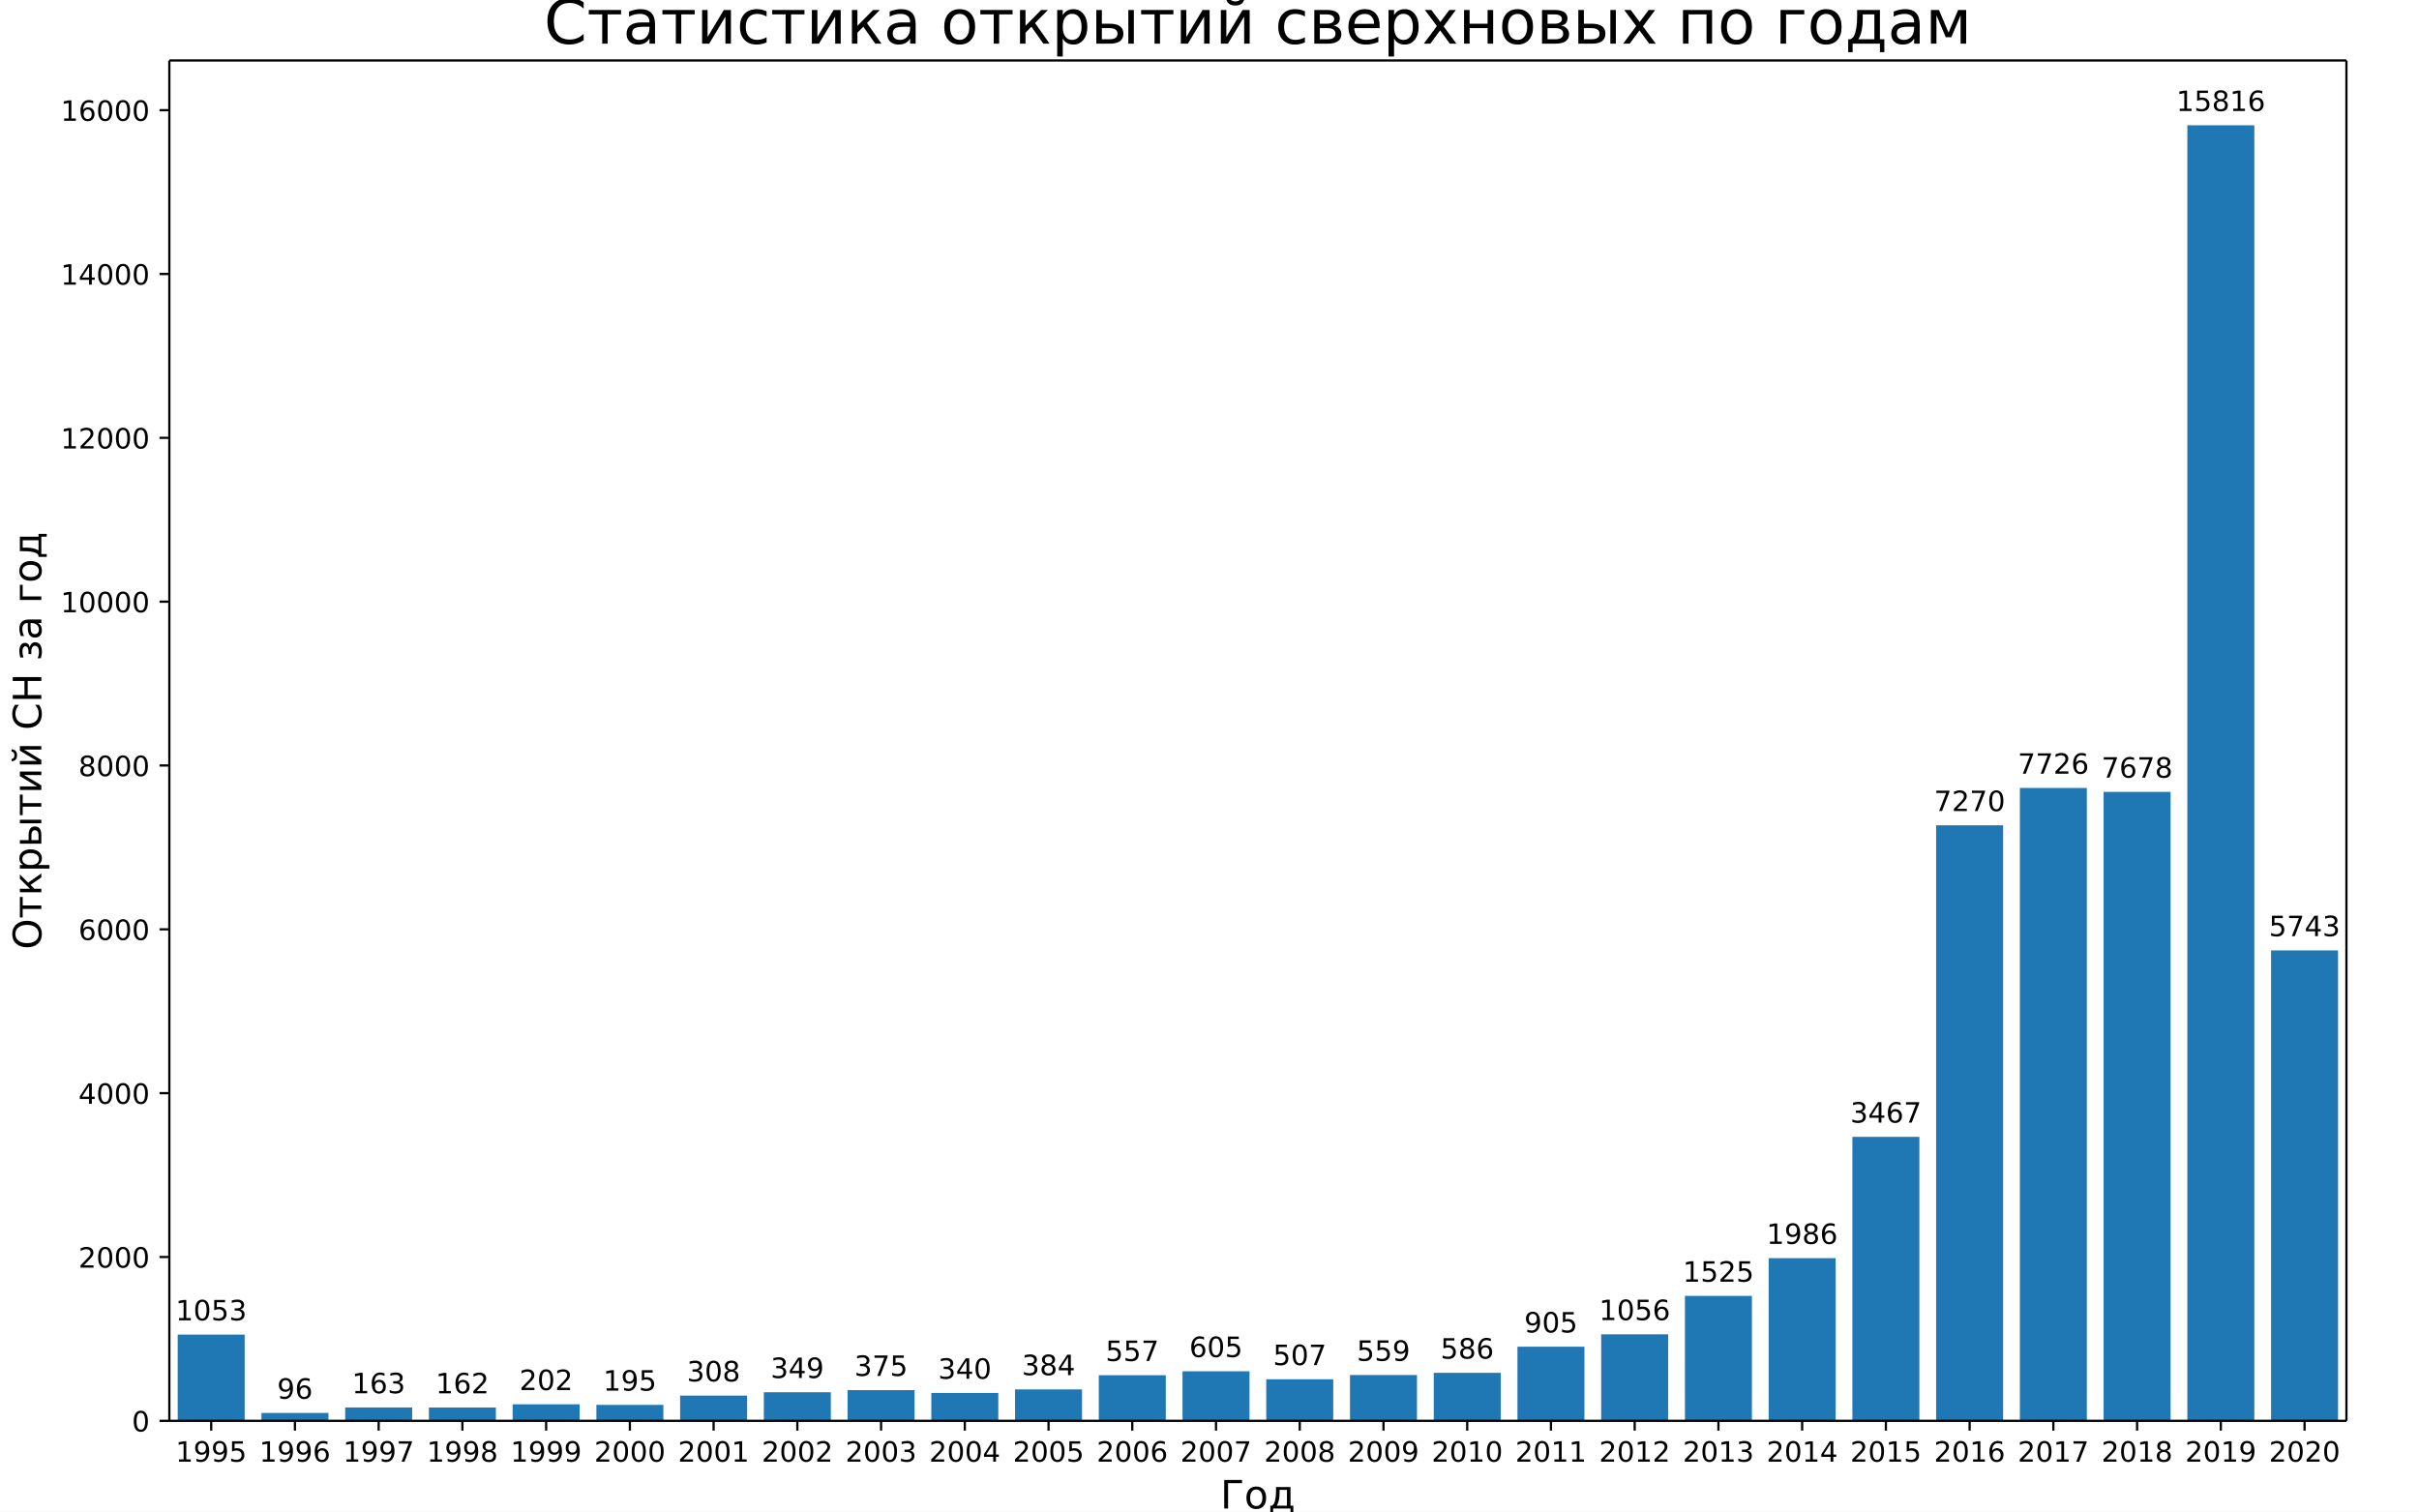
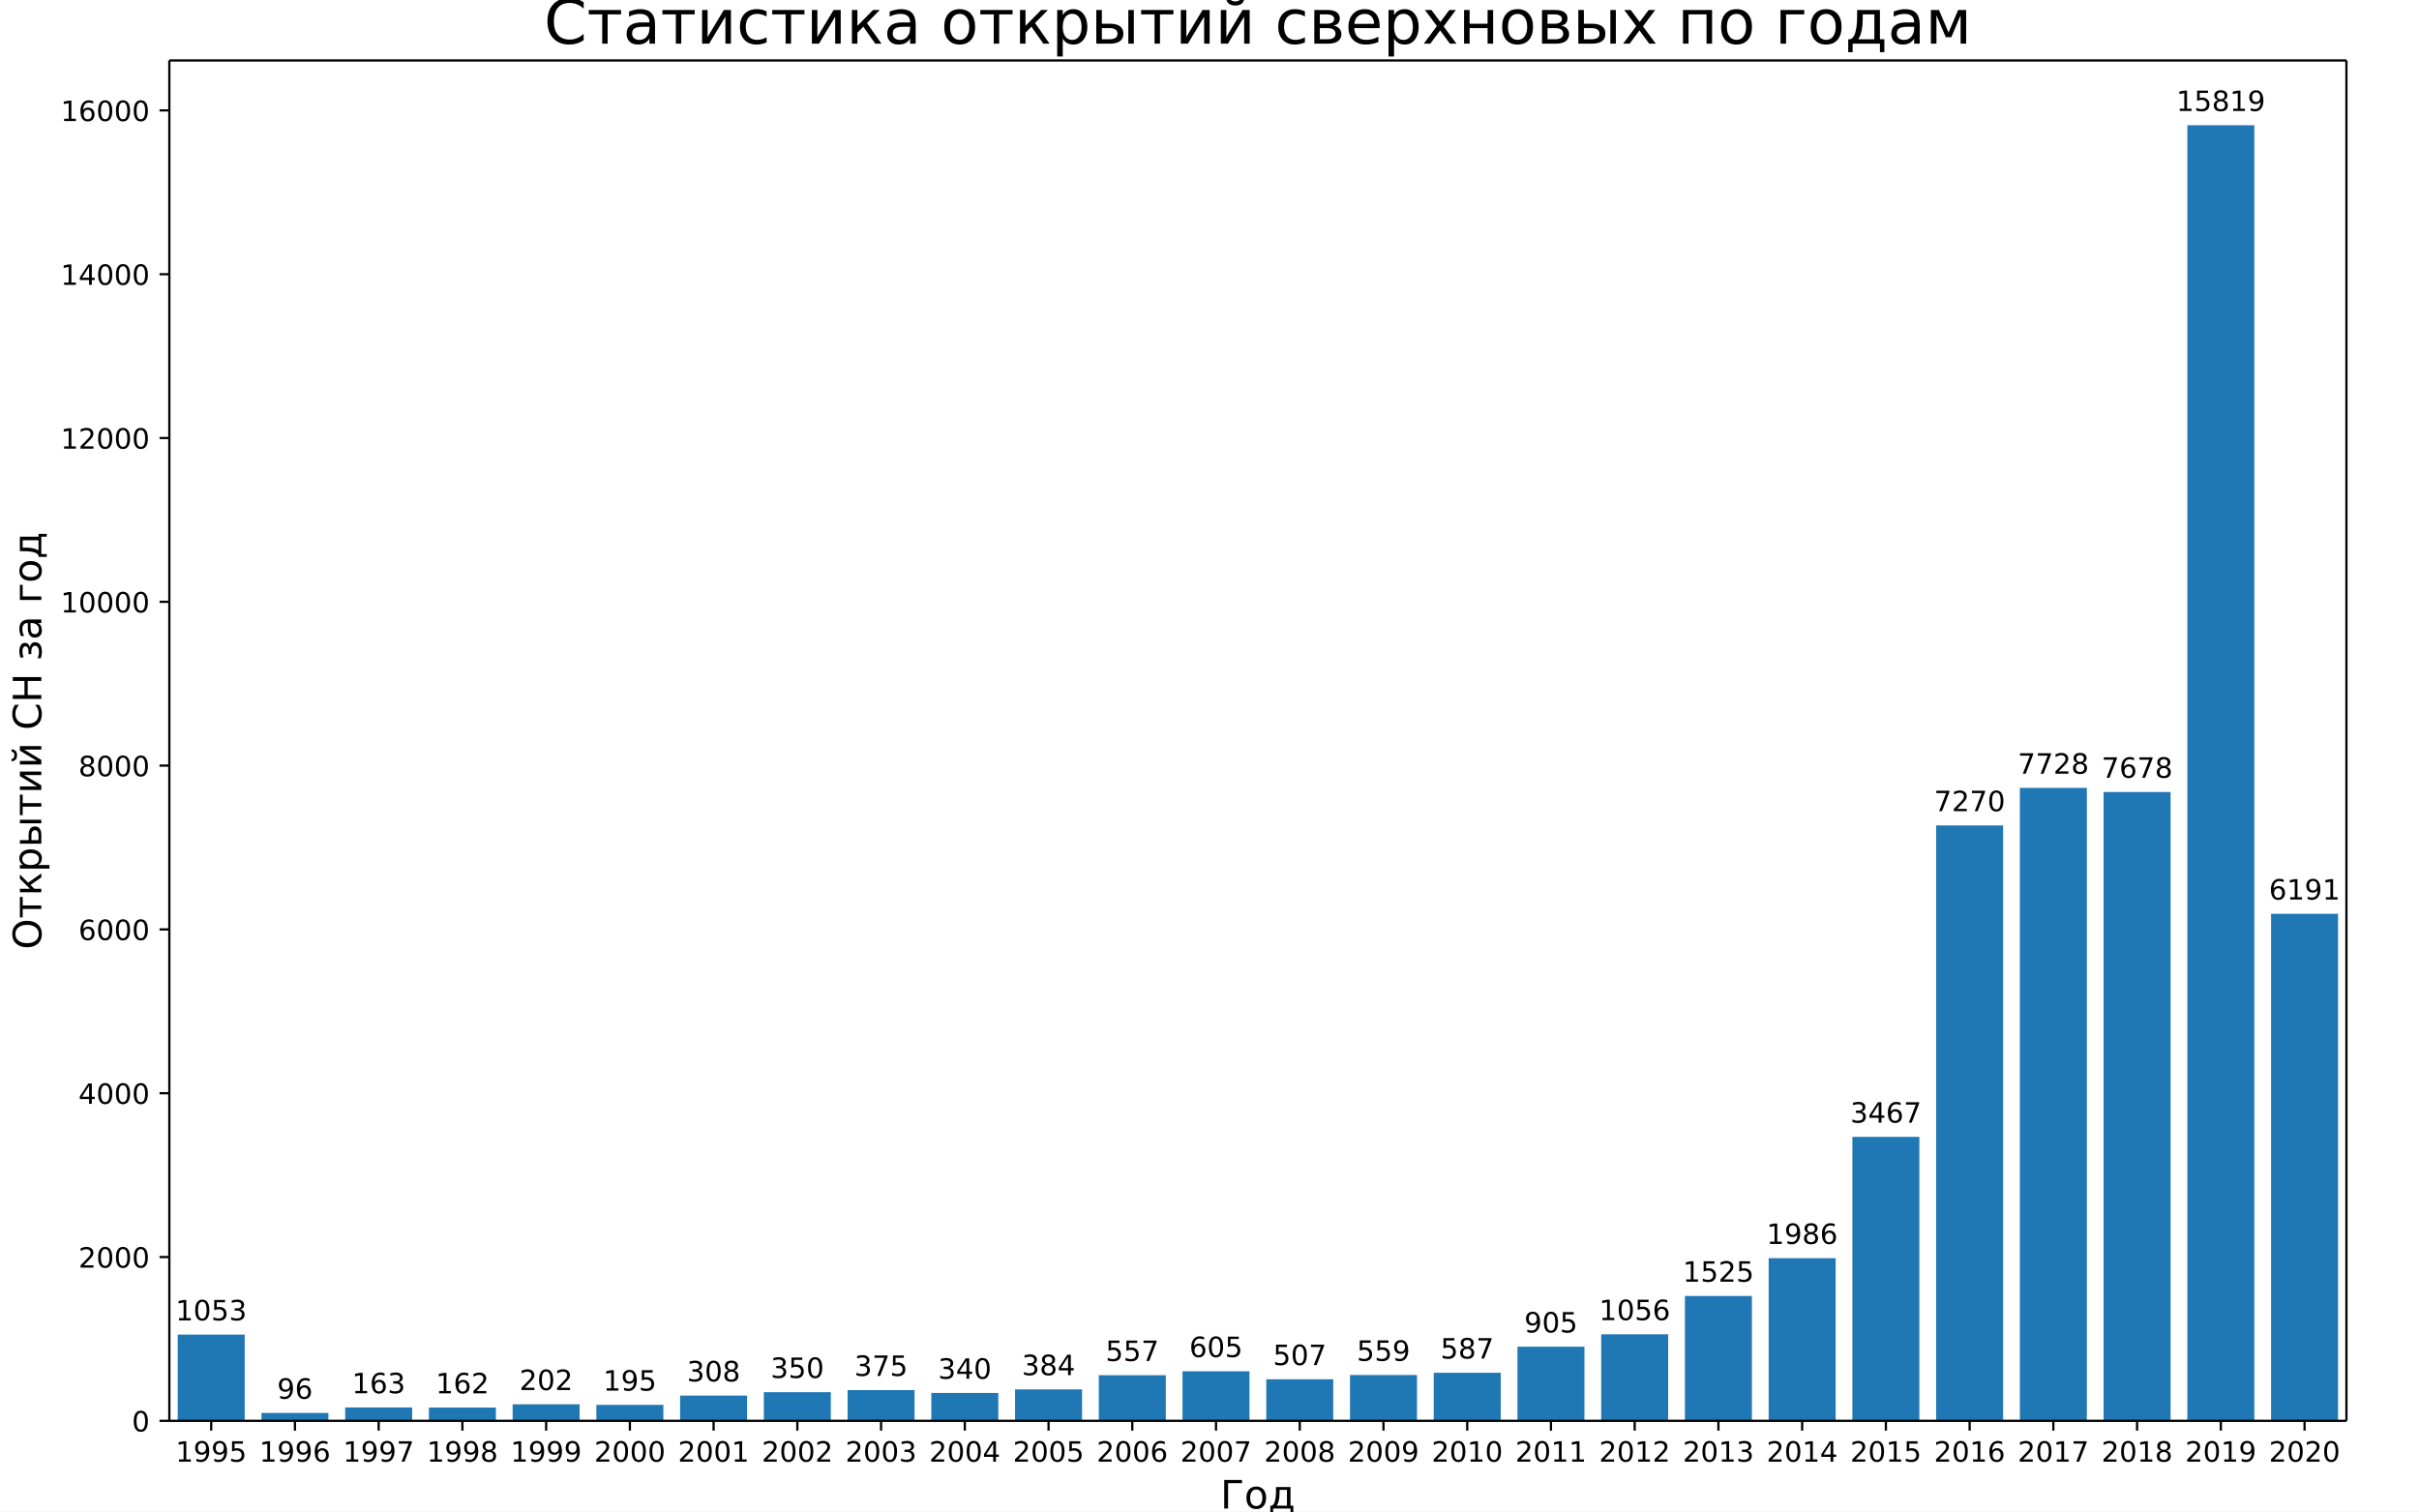
<svg xmlns="http://www.w3.org/2000/svg" xmlns:xlink="http://www.w3.org/1999/xlink" width="864pt" height="540pt" version="1.1" viewBox="0 0 864 540">
  <defs>
    <style type="text/css">*{stroke-linecap:butt;stroke-linejoin:round;}</style>
  </defs>
  <path d="m0 540h864v-540h-864z" fill="#fff" />
  <path d="m60.48 507.6h777.6v-486h-777.6z" fill="#fff" />
-   <path d="m63.471 507.6h23.926v-30.816h-23.926z" clip-path="url(#a)" fill="#1f77b4" />
+   <path d="m63.471 507.6h23.926v-30.81h-23.926z" clip-path="url(#a)" fill="#1f77b4" />
  <path d="m93.378 507.6h23.926v-2.809h-23.926z" clip-path="url(#a)" fill="#1f77b4" />
-   <path d="m123.29 507.6h23.926v-4.77h-23.926z" clip-path="url(#a)" fill="#1f77b4" />
-   <path d="m153.19 507.6h23.926v-4.741h-23.926z" clip-path="url(#a)" fill="#1f77b4" />
-   <path d="m183.1 507.6h23.926v-5.912h-23.926z" clip-path="url(#a)" fill="#1f77b4" />
-   <path d="m213.01 507.6h23.926v-5.707h-23.926z" clip-path="url(#a)" fill="#1f77b4" />
-   <path d="m242.92 507.6h23.926v-9.014h-23.926z" clip-path="url(#a)" fill="#1f77b4" />
-   <path d="m272.82 507.6h23.926v-10.214h-23.926z" clip-path="url(#a)" fill="#1f77b4" />
-   <path d="m302.73 507.6h23.926v-10.974h-23.926z" clip-path="url(#a)" fill="#1f77b4" />
-   <path d="m332.64 507.6h23.926v-9.95h-23.926z" clip-path="url(#a)" fill="#1f77b4" />
-   <path d="m362.55 507.6h23.926v-11.238h-23.926z" clip-path="url(#a)" fill="#1f77b4" />
-   <path d="m392.46 507.6h23.926v-16.301h-23.926z" clip-path="url(#a)" fill="#1f77b4" />
-   <path d="m422.36 507.6h23.926v-17.705h-23.926z" clip-path="url(#a)" fill="#1f77b4" />
-   <path d="m452.27 507.6h23.926v-14.837h-23.926z" clip-path="url(#a)" fill="#1f77b4" />
-   <path d="m482.18 507.6h23.926v-16.359h-23.926z" clip-path="url(#a)" fill="#1f77b4" />
-   <path d="m512.09 507.6h23.926v-17.149h-23.926z" clip-path="url(#a)" fill="#1f77b4" />
-   <path d="m541.99 507.6h23.926v-26.485h-23.926z" clip-path="url(#a)" fill="#1f77b4" />
-   <path d="m571.9 507.6h23.926v-30.904h-23.926z" clip-path="url(#a)" fill="#1f77b4" />
-   <path d="m601.81 507.6h23.926v-44.629h-23.926z" clip-path="url(#a)" fill="#1f77b4" />
-   <path d="m631.72 507.6h23.926v-58.121h-23.926z" clip-path="url(#a)" fill="#1f77b4" />
-   <path d="m661.62 507.6h23.926v-101.46h-23.926z" clip-path="url(#a)" fill="#1f77b4" />
-   <path d="m691.53 507.6h23.926v-212.76h-23.926z" clip-path="url(#a)" fill="#1f77b4" />
-   <path d="m721.44 507.6h23.926v-226.1h-23.926z" clip-path="url(#a)" fill="#1f77b4" />
-   <path d="m751.35 507.6h23.926v-224.7h-23.926z" clip-path="url(#a)" fill="#1f77b4" />
+   <path d="m123.29 507.6h23.926v-4.769h-23.926z" clip-path="url(#a)" fill="#1f77b4" />
+   <path d="m153.19 507.6h23.926v-4.74h-23.926z" clip-path="url(#a)" fill="#1f77b4" />
+   <path d="m183.1 507.6h23.926v-5.91h-23.926z" clip-path="url(#a)" fill="#1f77b4" />
+   <path d="m213.01 507.6h23.926v-5.706h-23.926z" clip-path="url(#a)" fill="#1f77b4" />
+   <path d="m242.92 507.6h23.926v-9.012h-23.926z" clip-path="url(#a)" fill="#1f77b4" />
+   <path d="m272.82 507.6h23.926v-10.241h-23.926z" clip-path="url(#a)" fill="#1f77b4" />
+   <path d="m302.73 507.6h23.926v-10.972h-23.926z" clip-path="url(#a)" fill="#1f77b4" />
+   <path d="m332.64 507.6h23.926v-9.948h-23.926z" clip-path="url(#a)" fill="#1f77b4" />
+   <path d="m362.55 507.6h23.926v-11.236h-23.926z" clip-path="url(#a)" fill="#1f77b4" />
+   <path d="m392.46 507.6h23.926v-16.298h-23.926z" clip-path="url(#a)" fill="#1f77b4" />
+   <path d="m422.36 507.6h23.926v-17.702h-23.926z" clip-path="url(#a)" fill="#1f77b4" />
+   <path d="m452.27 507.6h23.926v-14.835h-23.926z" clip-path="url(#a)" fill="#1f77b4" />
+   <path d="m482.18 507.6h23.926v-16.356h-23.926z" clip-path="url(#a)" fill="#1f77b4" />
+   <path d="m512.09 507.6h23.926v-17.175h-23.926z" clip-path="url(#a)" fill="#1f77b4" />
+   <path d="m541.99 507.6h23.926v-26.48h-23.926z" clip-path="url(#a)" fill="#1f77b4" />
+   <path d="m571.9 507.6h23.926v-30.898h-23.926z" clip-path="url(#a)" fill="#1f77b4" />
+   <path d="m601.81 507.6h23.926v-44.621h-23.926z" clip-path="url(#a)" fill="#1f77b4" />
+   <path d="m631.72 507.6h23.926v-58.11h-23.926z" clip-path="url(#a)" fill="#1f77b4" />
+   <path d="m661.62 507.6h23.926v-101.44h-23.926z" clip-path="url(#a)" fill="#1f77b4" />
+   <path d="m691.53 507.6h23.926v-212.72h-23.926z" clip-path="url(#a)" fill="#1f77b4" />
+   <path d="m721.44 507.6h23.926v-226.12h-23.926z" clip-path="url(#a)" fill="#1f77b4" />
+   <path d="m751.35 507.6h23.926v-224.65h-23.926z" clip-path="url(#a)" fill="#1f77b4" />
  <path d="m781.26 507.6h23.926v-462.86h-23.926z" clip-path="url(#a)" fill="#1f77b4" />
-   <path d="m811.16 507.6h23.926v-168.07h-23.926z" clip-path="url(#a)" fill="#1f77b4" />
+   <path d="m811.16 507.6h23.926v-181.15h-23.926z" clip-path="url(#a)" fill="#1f77b4" />
  <defs>
    <path id="b" d="m0 0v3.5" stroke="#000" stroke-width=".8" />
  </defs>
  <use x="75.434" y="507.6" stroke="#000000" stroke-width=".8" xlink:href="#b" />
  <text transform="rotate(-0 75.434 522.2)" x="75.434" y="522.198" font-family="DejaVu Sans" font-size="10px" text-anchor="middle">1995</text>
  <use x="105.342" y="507.6" stroke="#000000" stroke-width=".8" xlink:href="#b" />
  <text transform="rotate(-0 105.34 522.2)" x="105.342" y="522.198" font-family="DejaVu Sans" font-size="10px" text-anchor="middle">1996</text>
  <use x="135.249" y="507.6" stroke="#000000" stroke-width=".8" xlink:href="#b" />
  <text transform="rotate(-0 135.25 522.2)" x="135.249" y="522.198" font-family="DejaVu Sans" font-size="10px" text-anchor="middle">1997</text>
  <use x="165.157" y="507.6" stroke="#000000" stroke-width=".8" xlink:href="#b" />
  <text transform="rotate(-0 165.16 522.2)" x="165.157" y="522.198" font-family="DejaVu Sans" font-size="10px" text-anchor="middle">1998</text>
  <use x="195.065" y="507.6" stroke="#000000" stroke-width=".8" xlink:href="#b" />
  <text transform="rotate(-0 195.06 522.2)" x="195.065" y="522.198" font-family="DejaVu Sans" font-size="10px" text-anchor="middle">1999</text>
  <use x="224.972" y="507.6" stroke="#000000" stroke-width=".8" xlink:href="#b" />
  <text transform="rotate(-0 224.97 522.2)" x="224.972" y="522.198" font-family="DejaVu Sans" font-size="10px" text-anchor="middle">2000</text>
  <use x="254.88" y="507.6" stroke="#000000" stroke-width=".8" xlink:href="#b" />
  <text transform="rotate(-0 254.88 522.2)" x="254.88" y="522.198" font-family="DejaVu Sans" font-size="10px" text-anchor="middle">2001</text>
  <use x="284.788" y="507.6" stroke="#000000" stroke-width=".8" xlink:href="#b" />
  <text transform="rotate(-0 284.79 522.2)" x="284.788" y="522.198" font-family="DejaVu Sans" font-size="10px" text-anchor="middle">2002</text>
  <use x="314.695" y="507.6" stroke="#000000" stroke-width=".8" xlink:href="#b" />
  <text transform="rotate(-0 314.7 522.2)" x="314.695" y="522.198" font-family="DejaVu Sans" font-size="10px" text-anchor="middle">2003</text>
  <use x="344.603" y="507.6" stroke="#000000" stroke-width=".8" xlink:href="#b" />
  <text transform="rotate(-0 344.6 522.2)" x="344.603" y="522.198" font-family="DejaVu Sans" font-size="10px" text-anchor="middle">2004</text>
  <use x="374.511" y="507.6" stroke="#000000" stroke-width=".8" xlink:href="#b" />
  <text transform="rotate(-0 374.51 522.2)" x="374.511" y="522.198" font-family="DejaVu Sans" font-size="10px" text-anchor="middle">2005</text>
  <use x="404.418" y="507.6" stroke="#000000" stroke-width=".8" xlink:href="#b" />
  <text transform="rotate(-0 404.42 522.2)" x="404.418" y="522.198" font-family="DejaVu Sans" font-size="10px" text-anchor="middle">2006</text>
  <use x="434.326" y="507.6" stroke="#000000" stroke-width=".8" xlink:href="#b" />
  <text transform="rotate(-0 434.33 522.2)" x="434.326" y="522.198" font-family="DejaVu Sans" font-size="10px" text-anchor="middle">2007</text>
  <use x="464.234" y="507.6" stroke="#000000" stroke-width=".8" xlink:href="#b" />
  <text transform="rotate(-0 464.23 522.2)" x="464.234" y="522.198" font-family="DejaVu Sans" font-size="10px" text-anchor="middle">2008</text>
  <use x="494.142" y="507.6" stroke="#000000" stroke-width=".8" xlink:href="#b" />
  <text transform="rotate(-0 494.14 522.2)" x="494.142" y="522.198" font-family="DejaVu Sans" font-size="10px" text-anchor="middle">2009</text>
  <use x="524.049" y="507.6" stroke="#000000" stroke-width=".8" xlink:href="#b" />
  <text transform="rotate(-0 524.05 522.2)" x="524.049" y="522.198" font-family="DejaVu Sans" font-size="10px" text-anchor="middle">2010</text>
  <use x="553.957" y="507.6" stroke="#000000" stroke-width=".8" xlink:href="#b" />
  <text transform="rotate(-0 553.96 522.2)" x="553.957" y="522.198" font-family="DejaVu Sans" font-size="10px" text-anchor="middle">2011</text>
  <use x="583.865" y="507.6" stroke="#000000" stroke-width=".8" xlink:href="#b" />
  <text transform="rotate(-0 583.86 522.2)" x="583.865" y="522.198" font-family="DejaVu Sans" font-size="10px" text-anchor="middle">2012</text>
  <use x="613.772" y="507.6" stroke="#000000" stroke-width=".8" xlink:href="#b" />
  <text transform="rotate(-0 613.77 522.2)" x="613.772" y="522.198" font-family="DejaVu Sans" font-size="10px" text-anchor="middle">2013</text>
  <use x="643.68" y="507.6" stroke="#000000" stroke-width=".8" xlink:href="#b" />
  <text transform="rotate(-0 643.68 522.2)" x="643.68" y="522.198" font-family="DejaVu Sans" font-size="10px" text-anchor="middle">2014</text>
  <use x="673.588" y="507.6" stroke="#000000" stroke-width=".8" xlink:href="#b" />
  <text transform="rotate(-0 673.59 522.2)" x="673.588" y="522.198" font-family="DejaVu Sans" font-size="10px" text-anchor="middle">2015</text>
  <use x="703.495" y="507.6" stroke="#000000" stroke-width=".8" xlink:href="#b" />
  <text transform="rotate(-0 703.5 522.2)" x="703.495" y="522.198" font-family="DejaVu Sans" font-size="10px" text-anchor="middle">2016</text>
  <use x="733.403" y="507.6" stroke="#000000" stroke-width=".8" xlink:href="#b" />
  <text transform="rotate(-0 733.4 522.2)" x="733.403" y="522.198" font-family="DejaVu Sans" font-size="10px" text-anchor="middle">2017</text>
  <use x="763.311" y="507.6" stroke="#000000" stroke-width=".8" xlink:href="#b" />
  <text transform="rotate(-0 763.31 522.2)" x="763.311" y="522.198" font-family="DejaVu Sans" font-size="10px" text-anchor="middle">2018</text>
  <use x="793.218" y="507.6" stroke="#000000" stroke-width=".8" xlink:href="#b" />
  <text transform="rotate(-0 793.22 522.2)" x="793.218" y="522.198" font-family="DejaVu Sans" font-size="10px" text-anchor="middle">2019</text>
  <use x="823.126" y="507.6" stroke="#000000" stroke-width=".8" xlink:href="#b" />
  <text transform="rotate(-0 823.13 522.2)" x="823.126" y="522.198" font-family="DejaVu Sans" font-size="10px" text-anchor="middle">2020</text>
  <text transform="rotate(-0 449.28 538.92)" x="449.28" y="538.916" font-family="DejaVu Sans" font-size="14px" text-anchor="middle">Год</text>
  <defs>
    <path id="c" d="m0 0h-3.5" stroke="#000" stroke-width=".8" />
  </defs>
  <use x="60.48" y="507.6" stroke="#000000" stroke-width=".8" xlink:href="#c" />
  <text transform="rotate(-0 53.48 511.4)" x="53.48" y="511.399" font-family="DejaVu Sans" font-size="10px" text-anchor="end">0</text>
-   <use x="60.48" y="449.07" stroke="#000000" stroke-width=".8" xlink:href="#c" />
-   <text transform="rotate(-0 53.48 452.87)" x="53.48" y="452.869" font-family="DejaVu Sans" font-size="10px" text-anchor="end">2000</text>
-   <use x="60.48" y="390.54" stroke="#000000" stroke-width=".8" xlink:href="#c" />
-   <text transform="rotate(-0 53.48 394.34)" x="53.48" y="394.339" font-family="DejaVu Sans" font-size="10px" text-anchor="end">4000</text>
-   <use x="60.48" y="332.009" stroke="#000000" stroke-width=".8" xlink:href="#c" />
-   <text transform="rotate(-0 53.48 335.81)" x="53.48" y="335.808" font-family="DejaVu Sans" font-size="10px" text-anchor="end">6000</text>
-   <use x="60.48" y="273.479" stroke="#000000" stroke-width=".8" xlink:href="#c" />
-   <text transform="rotate(-0 53.48 277.28)" x="53.48" y="277.278" font-family="DejaVu Sans" font-size="10px" text-anchor="end">8000</text>
-   <use x="60.48" y="214.949" stroke="#000000" stroke-width=".8" xlink:href="#c" />
-   <text transform="rotate(-0 53.48 218.75)" x="53.48" y="218.748" font-family="DejaVu Sans" font-size="10px" text-anchor="end">10000</text>
-   <use x="60.48" y="156.419" stroke="#000000" stroke-width=".8" xlink:href="#c" />
-   <text transform="rotate(-0 53.48 160.22)" x="53.48" y="160.218" font-family="DejaVu Sans" font-size="10px" text-anchor="end">12000</text>
-   <use x="60.48" y="97.888" stroke="#000000" stroke-width=".8" xlink:href="#c" />
-   <text transform="rotate(-0 53.48 101.69)" x="53.48" y="101.688" font-family="DejaVu Sans" font-size="10px" text-anchor="end">14000</text>
-   <use x="60.48" y="39.358" stroke="#000000" stroke-width=".8" xlink:href="#c" />
-   <text transform="rotate(-0 53.48 43.157)" x="53.48" y="43.157" font-family="DejaVu Sans" font-size="10px" text-anchor="end">16000</text>
+   <use x="60.48" y="449.081" stroke="#000000" stroke-width=".8" xlink:href="#c" />
+   <text transform="rotate(-0 53.48 452.88)" x="53.48" y="452.88" font-family="DejaVu Sans" font-size="10px" text-anchor="end">2000</text>
+   <use x="60.48" y="390.562" stroke="#000000" stroke-width=".8" xlink:href="#c" />
+   <text transform="rotate(-0 53.48 394.36)" x="53.48" y="394.361" font-family="DejaVu Sans" font-size="10px" text-anchor="end">4000</text>
+   <use x="60.48" y="332.043" stroke="#000000" stroke-width=".8" xlink:href="#c" />
+   <text transform="rotate(-0 53.48 335.84)" x="53.48" y="335.842" font-family="DejaVu Sans" font-size="10px" text-anchor="end">6000</text>
+   <use x="60.48" y="273.523" stroke="#000000" stroke-width=".8" xlink:href="#c" />
+   <text transform="rotate(-0 53.48 277.32)" x="53.48" y="277.323" font-family="DejaVu Sans" font-size="10px" text-anchor="end">8000</text>
+   <use x="60.48" y="215.004" stroke="#000000" stroke-width=".8" xlink:href="#c" />
+   <text transform="rotate(-0 53.48 218.8)" x="53.48" y="218.804" font-family="DejaVu Sans" font-size="10px" text-anchor="end">10000</text>
+   <use x="60.48" y="156.485" stroke="#000000" stroke-width=".8" xlink:href="#c" />
+   <text transform="rotate(-0 53.48 160.28)" x="53.48" y="160.284" font-family="DejaVu Sans" font-size="10px" text-anchor="end">12000</text>
+   <use x="60.48" y="97.966" stroke="#000000" stroke-width=".8" xlink:href="#c" />
+   <text transform="rotate(-0 53.48 101.77)" x="53.48" y="101.765" font-family="DejaVu Sans" font-size="10px" text-anchor="end">14000</text>
+   <use x="60.48" y="39.447" stroke="#000000" stroke-width=".8" xlink:href="#c" />
+   <text transform="rotate(-0 53.48 43.246)" x="53.48" y="43.246" font-family="DejaVu Sans" font-size="10px" text-anchor="end">16000</text>
  <text transform="rotate(-90 14.756 264.6)" x="14.756" y="264.6" font-family="DejaVu Sans" font-size="14px" text-anchor="middle">Открытий СН за год</text>
  <path d="m60.48 507.6v-486" fill="none" stroke="#000" stroke-linecap="square" stroke-width=".8" />
  <path d="m838.08 507.6v-486" fill="none" stroke="#000" stroke-linecap="square" stroke-width=".8" />
  <path d="m60.48 507.6h777.6" fill="none" stroke="#000" stroke-linecap="square" stroke-width=".8" />
  <path d="m60.48 21.6h777.6" fill="none" stroke="#000" stroke-linecap="square" stroke-width=".8" />
-   <text transform="rotate(-0 75.434 471.7)" x="75.434" y="471.704" font-family="DejaVu Sans" font-size="10px" text-anchor="middle">1053</text>
+   <text transform="rotate(-0 75.434 471.71)" x="75.434" y="471.71" font-family="DejaVu Sans" font-size="10px" text-anchor="middle">1053</text>
  <text transform="rotate(-0 105.34 499.71)" x="105.342" y="499.711" font-family="DejaVu Sans" font-size="10px" text-anchor="middle">96</text>
-   <text transform="rotate(-0 135.25 497.75)" x="135.249" y="497.75" font-family="DejaVu Sans" font-size="10px" text-anchor="middle">163</text>
-   <text transform="rotate(-0 165.16 497.78)" x="165.157" y="497.779" font-family="DejaVu Sans" font-size="10px" text-anchor="middle">162</text>
-   <text transform="rotate(-0 195.06 496.61)" x="195.065" y="496.609" font-family="DejaVu Sans" font-size="10px" text-anchor="middle">202</text>
-   <text transform="rotate(-0 224.97 496.81)" x="224.972" y="496.814" font-family="DejaVu Sans" font-size="10px" text-anchor="middle">195</text>
-   <text transform="rotate(-0 254.88 493.51)" x="254.88" y="493.507" font-family="DejaVu Sans" font-size="10px" text-anchor="middle">308</text>
-   <text transform="rotate(-0 284.79 492.31)" x="284.788" y="492.307" font-family="DejaVu Sans" font-size="10px" text-anchor="middle">349</text>
-   <text transform="rotate(-0 314.7 491.55)" x="314.695" y="491.546" font-family="DejaVu Sans" font-size="10px" text-anchor="middle">375</text>
-   <text transform="rotate(-0 344.6 492.57)" x="344.603" y="492.57" font-family="DejaVu Sans" font-size="10px" text-anchor="middle">340</text>
-   <text transform="rotate(-0 374.51 491.28)" x="374.511" y="491.283" font-family="DejaVu Sans" font-size="10px" text-anchor="middle">384</text>
-   <text transform="rotate(-0 404.42 486.22)" x="404.418" y="486.22" font-family="DejaVu Sans" font-size="10px" text-anchor="middle">557</text>
-   <text transform="rotate(-0 434.33 484.81)" x="434.326" y="484.815" font-family="DejaVu Sans" font-size="10px" text-anchor="middle">605</text>
-   <text transform="rotate(-0 464.23 487.68)" x="464.234" y="487.683" font-family="DejaVu Sans" font-size="10px" text-anchor="middle">507</text>
-   <text transform="rotate(-0 494.14 486.16)" x="494.142" y="486.161" font-family="DejaVu Sans" font-size="10px" text-anchor="middle">559</text>
-   <text transform="rotate(-0 524.05 485.37)" x="524.049" y="485.371" font-family="DejaVu Sans" font-size="10px" text-anchor="middle">586</text>
-   <text transform="rotate(-0 553.96 476.04)" x="553.957" y="476.035" font-family="DejaVu Sans" font-size="10px" text-anchor="middle">905</text>
-   <text transform="rotate(-0 583.86 471.62)" x="583.865" y="471.616" font-family="DejaVu Sans" font-size="10px" text-anchor="middle">1056</text>
-   <text transform="rotate(-0 613.77 457.89)" x="613.772" y="457.891" font-family="DejaVu Sans" font-size="10px" text-anchor="middle">1525</text>
-   <text transform="rotate(-0 643.68 444.4)" x="643.68" y="444.4" font-family="DejaVu Sans" font-size="10px" text-anchor="middle">1986</text>
-   <text transform="rotate(-0 673.59 401.06)" x="673.588" y="401.058" font-family="DejaVu Sans" font-size="10px" text-anchor="middle">3467</text>
-   <text transform="rotate(-0 703.5 289.76)" x="703.495" y="289.763" font-family="DejaVu Sans" font-size="10px" text-anchor="middle">7270</text>
-   <text transform="rotate(-0 733.4 276.42)" x="733.403" y="276.418" font-family="DejaVu Sans" font-size="10px" text-anchor="middle">7726</text>
-   <text transform="rotate(-0 763.31 277.82)" x="763.311" y="277.823" font-family="DejaVu Sans" font-size="10px" text-anchor="middle">7678</text>
-   <text transform="rotate(-0 793.22 39.663)" x="793.218" y="39.663" font-family="DejaVu Sans" font-size="10px" text-anchor="middle">15816</text>
-   <text transform="rotate(-0 823.13 334.45)" x="823.126" y="334.451" font-family="DejaVu Sans" font-size="10px" text-anchor="middle">5743</text>
+   <text transform="rotate(-0 135.25 497.75)" x="135.249" y="497.751" font-family="DejaVu Sans" font-size="10px" text-anchor="middle">163</text>
+   <text transform="rotate(-0 165.16 497.78)" x="165.157" y="497.78" font-family="DejaVu Sans" font-size="10px" text-anchor="middle">162</text>
+   <text transform="rotate(-0 195.06 496.61)" x="195.065" y="496.61" font-family="DejaVu Sans" font-size="10px" text-anchor="middle">202</text>
+   <text transform="rotate(-0 224.97 496.81)" x="224.972" y="496.815" font-family="DejaVu Sans" font-size="10px" text-anchor="middle">195</text>
+   <text transform="rotate(-0 254.88 493.51)" x="254.88" y="493.508" font-family="DejaVu Sans" font-size="10px" text-anchor="middle">308</text>
+   <text transform="rotate(-0 284.79 492.28)" x="284.788" y="492.279" font-family="DejaVu Sans" font-size="10px" text-anchor="middle">350</text>
+   <text transform="rotate(-0 314.7 491.55)" x="314.695" y="491.548" font-family="DejaVu Sans" font-size="10px" text-anchor="middle">375</text>
+   <text transform="rotate(-0 344.6 492.57)" x="344.603" y="492.572" font-family="DejaVu Sans" font-size="10px" text-anchor="middle">340</text>
+   <text transform="rotate(-0 374.51 491.28)" x="374.511" y="491.285" font-family="DejaVu Sans" font-size="10px" text-anchor="middle">384</text>
+   <text transform="rotate(-0 404.42 486.22)" x="404.418" y="486.223" font-family="DejaVu Sans" font-size="10px" text-anchor="middle">557</text>
+   <text transform="rotate(-0 434.33 484.82)" x="434.326" y="484.818" font-family="DejaVu Sans" font-size="10px" text-anchor="middle">605</text>
+   <text transform="rotate(-0 464.23 487.69)" x="464.234" y="487.686" font-family="DejaVu Sans" font-size="10px" text-anchor="middle">507</text>
+   <text transform="rotate(-0 494.14 486.16)" x="494.142" y="486.164" font-family="DejaVu Sans" font-size="10px" text-anchor="middle">559</text>
+   <text transform="rotate(-0 524.05 485.34)" x="524.049" y="485.345" font-family="DejaVu Sans" font-size="10px" text-anchor="middle">587</text>
+   <text transform="rotate(-0 553.96 476.04)" x="553.957" y="476.04" font-family="DejaVu Sans" font-size="10px" text-anchor="middle">905</text>
+   <text transform="rotate(-0 583.86 471.62)" x="583.865" y="471.622" font-family="DejaVu Sans" font-size="10px" text-anchor="middle">1056</text>
+   <text transform="rotate(-0 613.77 457.9)" x="613.772" y="457.899" font-family="DejaVu Sans" font-size="10px" text-anchor="middle">1525</text>
+   <text transform="rotate(-0 643.68 444.41)" x="643.68" y="444.411" font-family="DejaVu Sans" font-size="10px" text-anchor="middle">1986</text>
+   <text transform="rotate(-0 673.59 401.08)" x="673.588" y="401.077" font-family="DejaVu Sans" font-size="10px" text-anchor="middle">3467</text>
+   <text transform="rotate(-0 703.5 289.8)" x="703.495" y="289.803" font-family="DejaVu Sans" font-size="10px" text-anchor="middle">7270</text>
+   <text transform="rotate(-0 733.4 276.4)" x="733.403" y="276.402" font-family="DejaVu Sans" font-size="10px" text-anchor="middle">7728</text>
+   <text transform="rotate(-0 763.31 277.87)" x="763.311" y="277.865" font-family="DejaVu Sans" font-size="10px" text-anchor="middle">7678</text>
+   <text transform="rotate(-0 793.22 39.663)" x="793.218" y="39.663" font-family="DejaVu Sans" font-size="10px" text-anchor="middle">15819</text>
+   <text transform="rotate(-0 823.13 321.37)" x="823.126" y="321.374" font-family="DejaVu Sans" font-size="10px" text-anchor="middle">6191</text>
  <text transform="rotate(-0 449.28 15.6)" x="449.28" y="15.6" font-family="DejaVu Sans" font-size="22px" text-anchor="middle">Статистика открытий сверхновых по годам</text>
  <defs>
    <clipPath id="a">
      <rect x="60.48" y="21.6" width="777.6" height="486" />
    </clipPath>
  </defs>
</svg>
